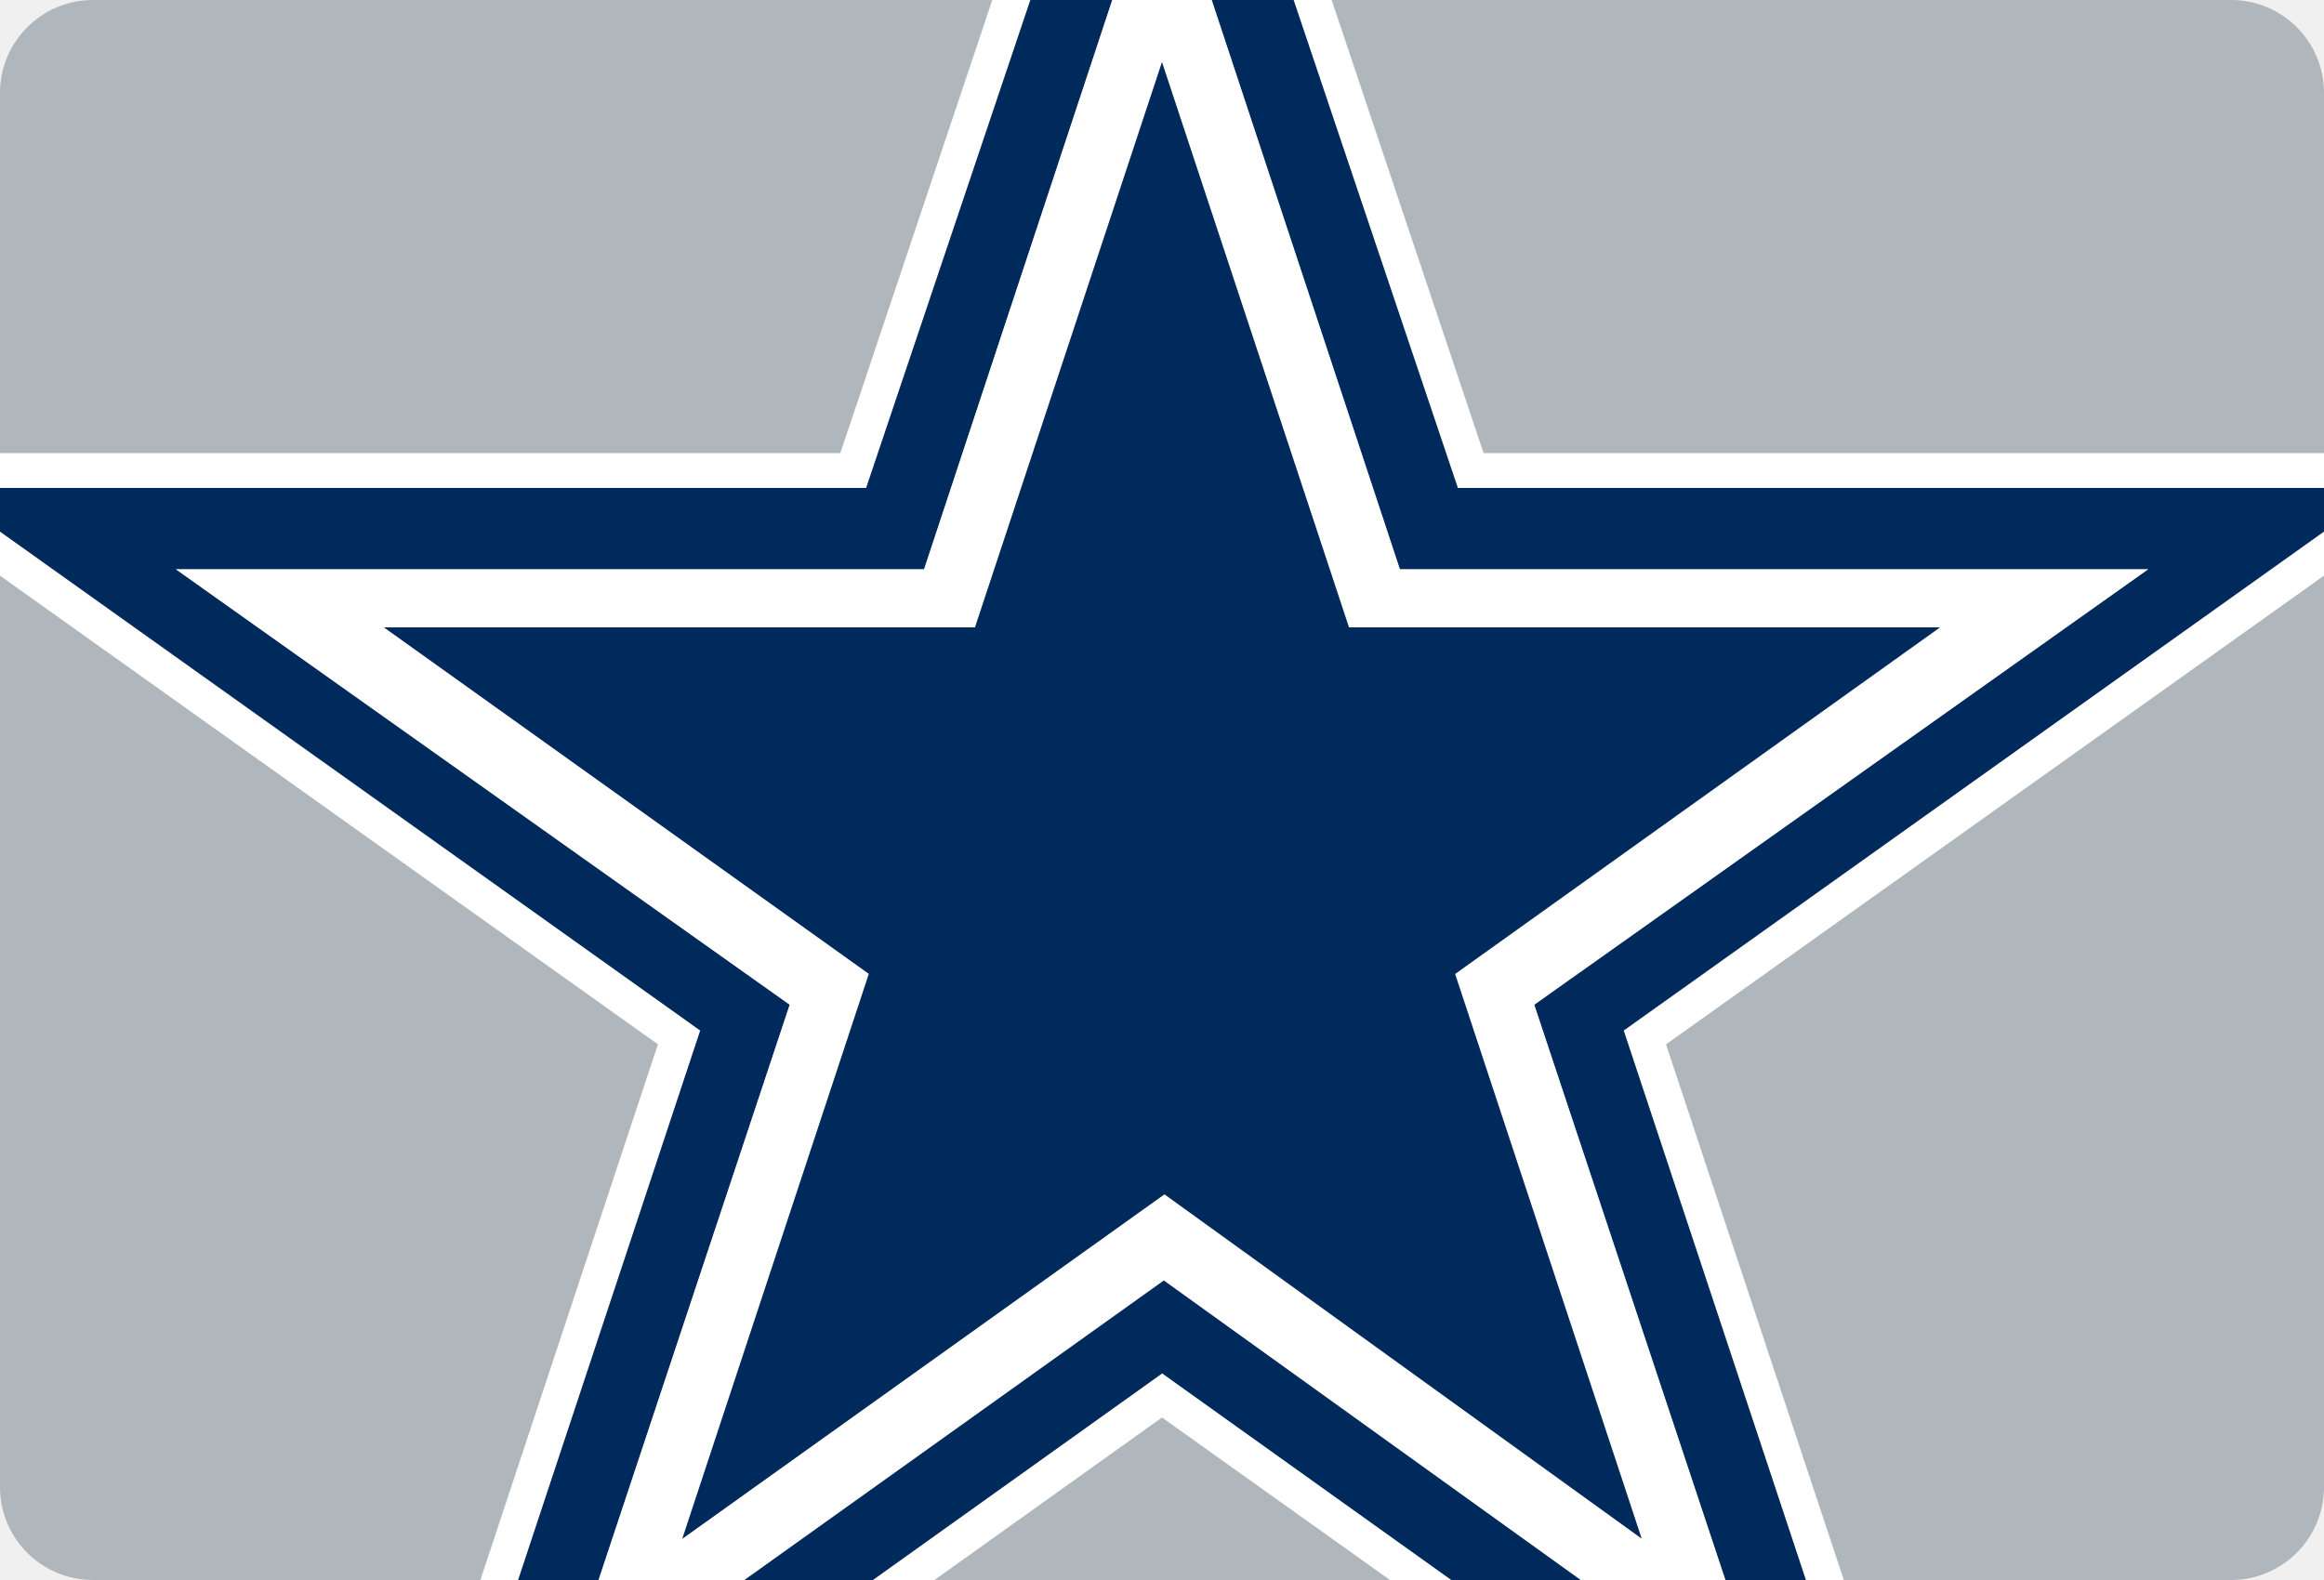
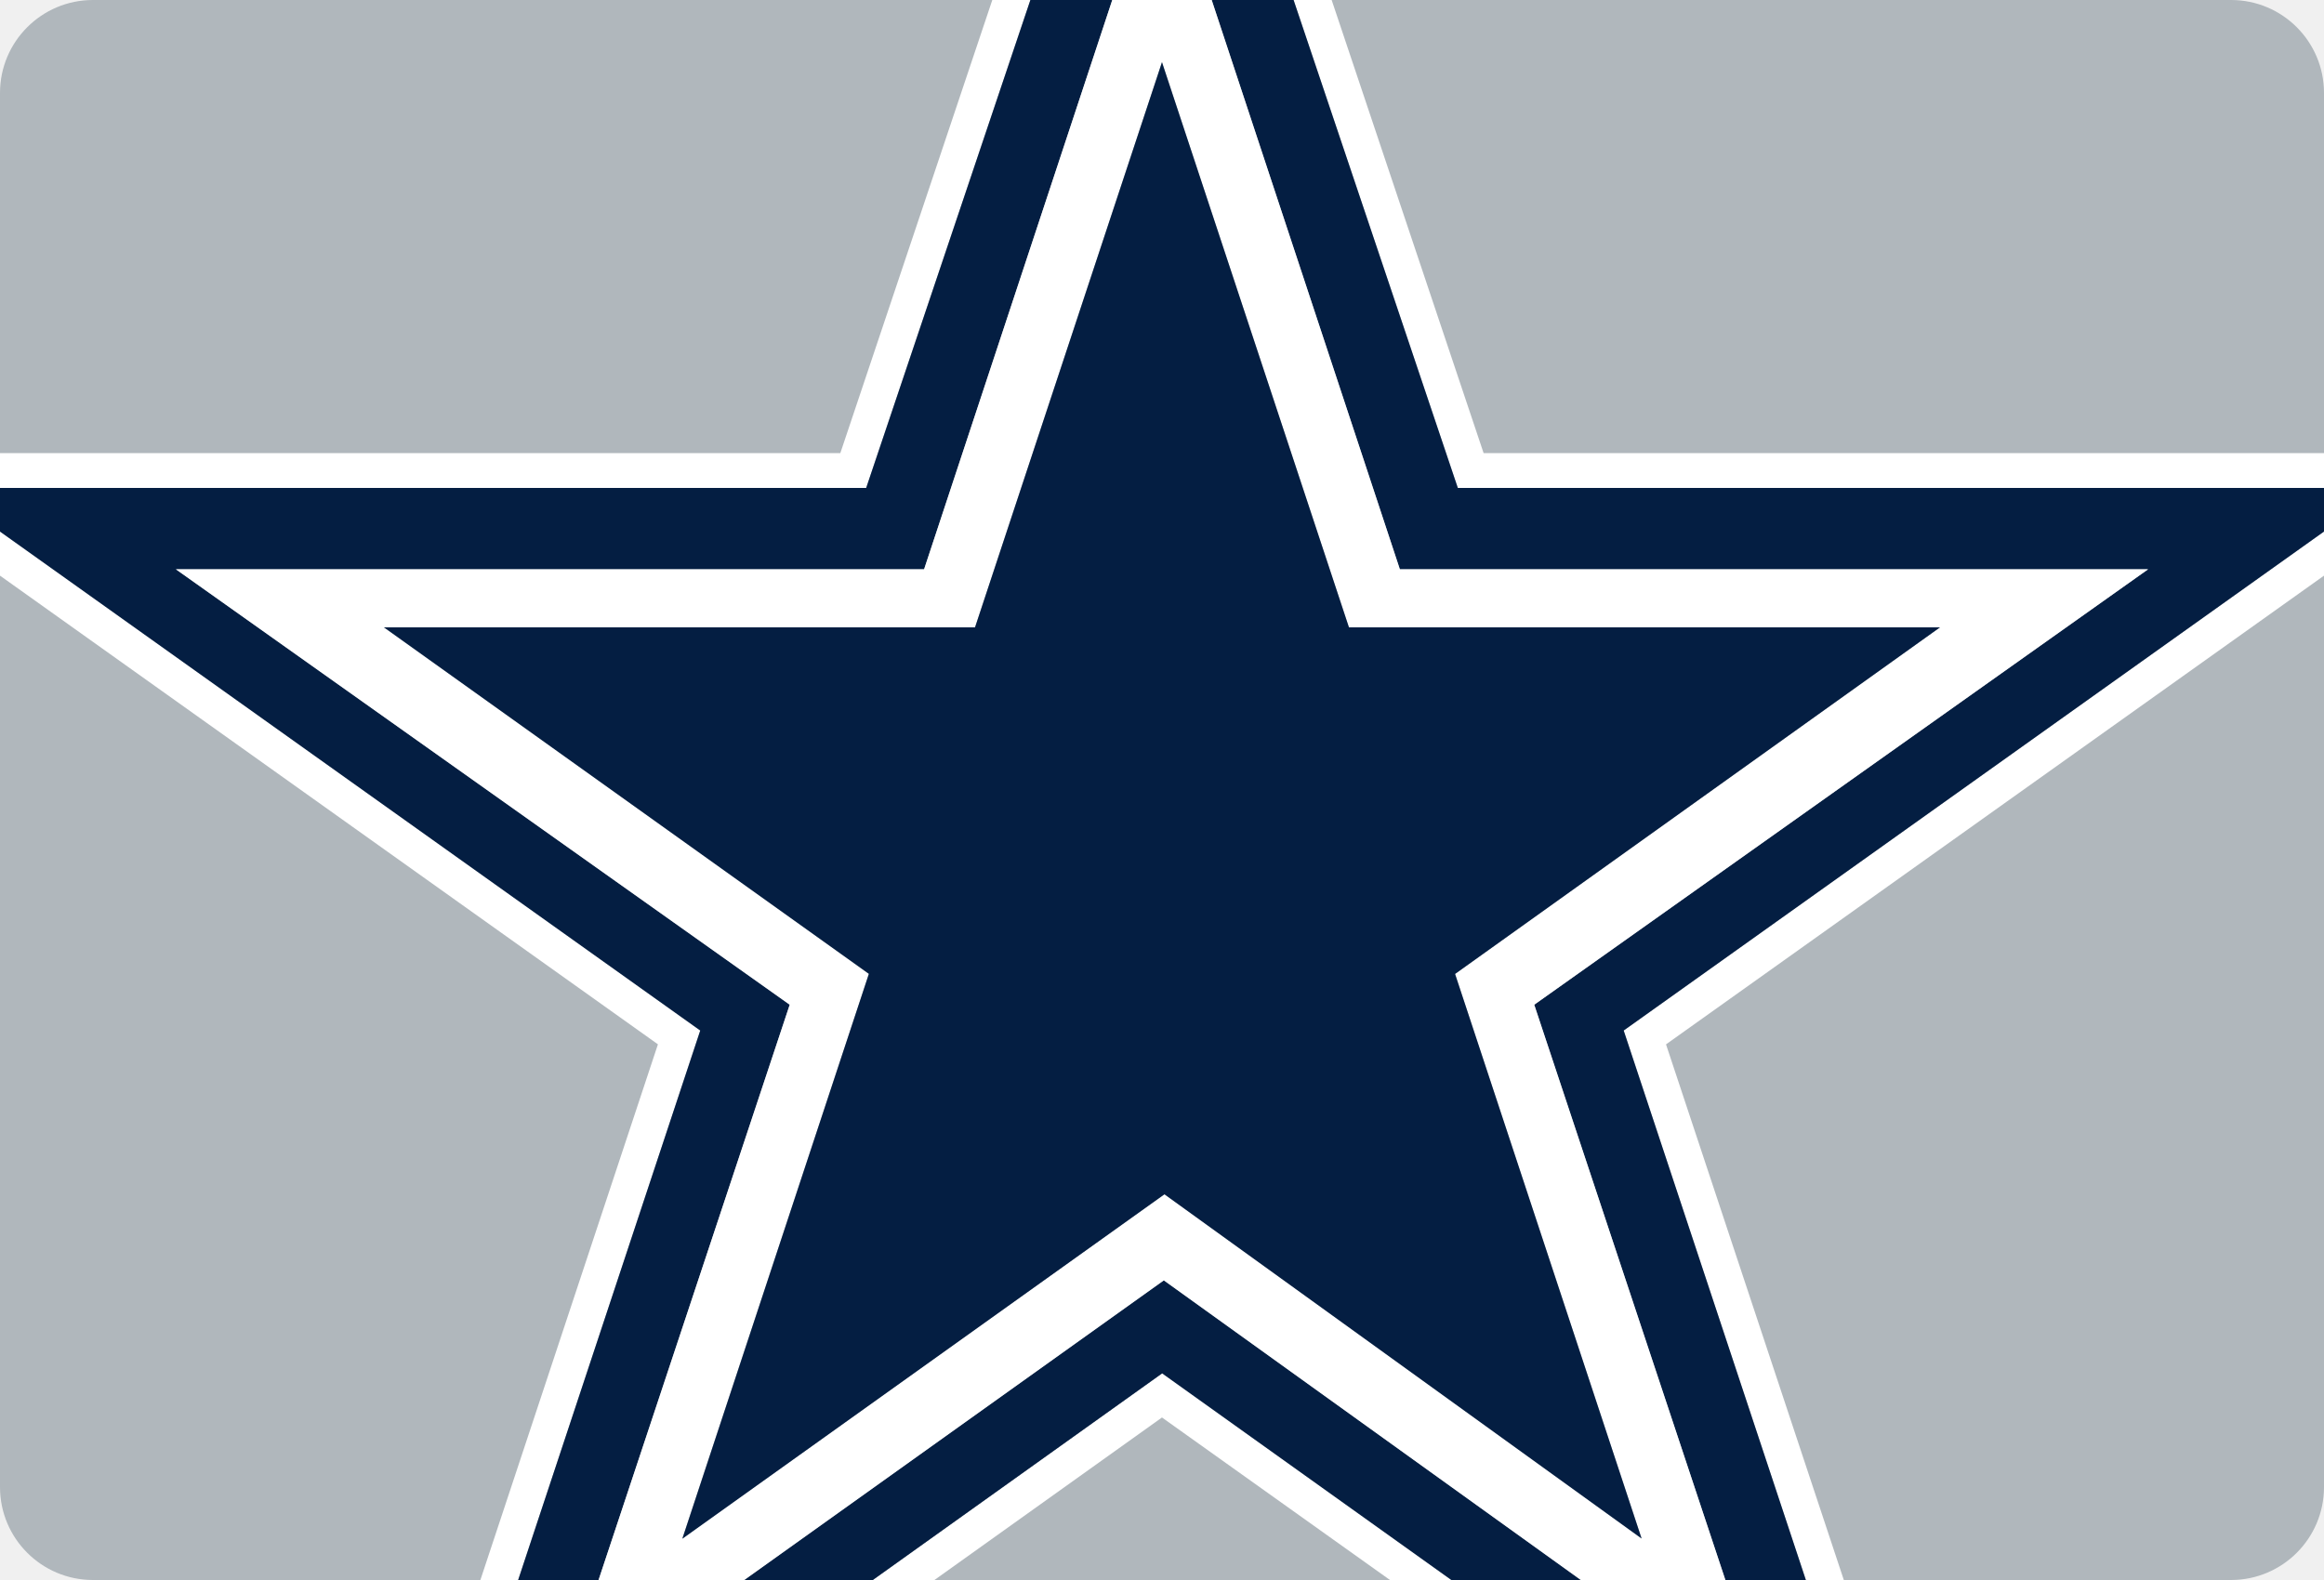
- <svg xmlns="http://www.w3.org/2000/svg" version="1.1" id="PILLS" x="0px" y="0px" width="200px" height="136px" viewBox="0 0 200 136" enable-background="new 0 0 200 136" xml:space="preserve">
-   <path fill="#B0B7BC" d="M200,128c0,4.418-3.582,8-8,8H8c-4.418,0-8-3.582-8-8V8c0-4.418,3.582-8,8-8h184c4.418,0,8,3.582,8,8V128z" />
+ <svg xmlns="http://www.w3.org/2000/svg" width="200" height="136">
  <g>
-     <path fill="none" d="M143.375,89.895L158.676,136H192c4.418,0,8-3.182,8-7.602v-78.85L143.375,89.895z" />
-     <polygon fill="none" points="80.417,136 119.619,136 99.998,122.011  " />
-     <path fill="none" d="M200,39V8c0-4.418-3.582-8-8-8h-77.4l13.077,39H200z" />
-     <path fill="none" d="M85.396,0H8C3.582,0,0,3.582,0,8v31h72.318L85.396,0z" />
-     <path fill="none" d="M0,49.549V128.4c0,4.418,3.582,7.6,8,7.6h33.341L56.62,89.891L0,49.549z" />
-     <polygon fill="#FFFFFF" points="200,49.549 200,45.753 139.732,88.703 155.41,136 158.676,136 143.375,89.895  " />
-     <polygon fill="#FFFFFF" points="200,42 200,39 127.677,39 114.6,0 111.324,0 125.458,42  " />
-     <polygon fill="#FFFFFF" points="75.115,136 80.417,136 99.998,122.011 119.619,136 124.902,136 100.014,118.214  " />
-     <polygon fill="#FFFFFF" points="88.673,0 85.396,0 72.318,39 0,39 0,42 74.542,42  " />
-     <polygon fill="#FFFFFF" points="0,45.755 0,49.549 56.62,89.891 41.341,136 44.591,136 60.262,88.703  " />
-     <polygon fill="#002A5C" points="200,45.753 200,42 125.458,42 111.324,0 104.275,0 120.469,49 184.865,49 132.033,86.482    148.482,136 155.41,136 139.732,88.703  " />
-     <polygon fill="#002A5C" points="64.047,136 75.115,136 100.014,118.214 124.902,136 136.047,136 100.157,110.207  " />
-     <polygon fill="#002A5C" points="15.135,49 79.527,49 95.721,0 88.673,0 74.542,42 0,42 0,45.755 60.262,88.703 44.591,136    51.511,136 67.962,86.482  " />
-     <path fill="#FFFFFF" d="M184.865,49h-64.396L104.275,0H95.72L79.527,49H15.135l52.827,37.482L51.511,136h12.536l36.11-25.793   L136.047,136h12.436l-16.449-49.518L184.865,49z M141.273,132.423l-41.062-29.635l-41.491,29.635l16.053-48.598L33.042,54h50.867   L99.998,5.352L116.088,54h50.865l-41.732,29.831L141.273,132.423z" />
-     <polygon fill="#002A5C" points="166.953,54 116.088,54 99.998,5.352 83.909,54 33.042,54 74.774,83.825 58.721,132.45    100.212,102.802 141.273,132.43 125.221,83.834  " />
+     <path id="svg_1" d="m200,128c0,4.418 -3.582,8 -8,8l-184,0c-4.418,0 -8,-3.582 -8,-8l0,-120c0,-4.418 3.582,-8 8,-8l184,0c4.418,0 8,3.582 8,8l0,120z" fill="#B0B7BC" />
+     <g id="svg_18">
+       <path id="svg_3" d="m143.375,89.895l15.301,46.105l33.324,0c4.418,0 8,-3.182 8,-7.602l0,-78.85l-56.625,40.347z" fill="none" />
+       <polygon id="svg_4" points="80.417,136 119.619,136 99.998,122.011 " fill="none" />
+       <path id="svg_5" d="m200,39l0,-31c0,-4.418 -3.582,-8 -8,-8l-77.4,0l13.077,39l72.323,0z" fill="none" />
+       <path id="svg_6" d="m85.396,0l-77.396,0c-4.418,0 -8,3.582 -8,8l0,31l72.318,0l13.078,-39z" fill="none" />
+       <path id="svg_7" d="m0,49.549l0,78.851c0,4.418 3.582,7.6 8,7.6l33.341,0l15.279,-46.109l-56.62,-40.342z" fill="none" />
+       <polygon id="svg_8" points="200,49.549 200,45.753 139.732,88.703 155.41,136 158.676,136 143.375,89.895 " fill="#FFFFFF" />
+       <polygon id="svg_9" points="200,42 200,39 127.677,39 114.6,0 111.324,0 125.458,42 " fill="#FFFFFF" />
+       <polygon id="svg_10" points="75.115,136 80.417,136 99.998,122.011 119.619,136 124.902,136 100.014,118.214 " fill="#FFFFFF" />
+       <polygon id="svg_11" points="88.673,0 85.396,0 72.318,39 0,39 0,42 74.542,42 " fill="#FFFFFF" />
+       <polygon id="svg_12" points="0,45.755 0,49.549 56.62,89.891 41.341,136 44.591,136 60.262,88.703 " fill="#FFFFFF" />
+       <polygon id="svg_13" points="200,45.753 200,42 125.458,42 111.324,0 104.275,0 120.469,49 184.865,49 132.033,86.482 148.482,136 155.41,136 139.732,88.703 " fill="#041e42" />
+       <polygon id="svg_14" points="64.047,136 75.115,136 100.014,118.214 124.902,136 136.047,136 100.157,110.207 " fill="#041e42" />
+       <polygon id="svg_15" points="15.135,49 79.527,49 95.721,0 88.673,0 74.542,42 0,42 0,45.755 60.262,88.703 44.591,136 51.511,136 67.962,86.482 " fill="#041e42" />
+       <path id="svg_16" d="m184.865,49l-64.396,0l-16.194,-49l-8.555,0l-16.193,49l-64.392,0l52.827,37.482l-16.451,49.518l12.536,0l36.11,-25.793l35.89,25.793l12.436,0l-16.449,-49.518l52.831,-37.482zm-43.592,83.423l-41.062,-29.635l-41.491,29.635l16.053,-48.598l-41.731,-29.825l50.867,0l16.089,-48.648l16.09,48.648l50.865,0l-41.732,29.831l16.052,48.592z" fill="#FFFFFF" />
+       <polygon id="svg_17" points="166.953,54 116.088,54 99.998,5.352 83.909,54 33.042,54 74.774,83.825 58.721,132.45 100.212,102.802 141.273,132.43 125.221,83.834 " fill="#041e42" />
+     </g>
  </g>
</svg>
